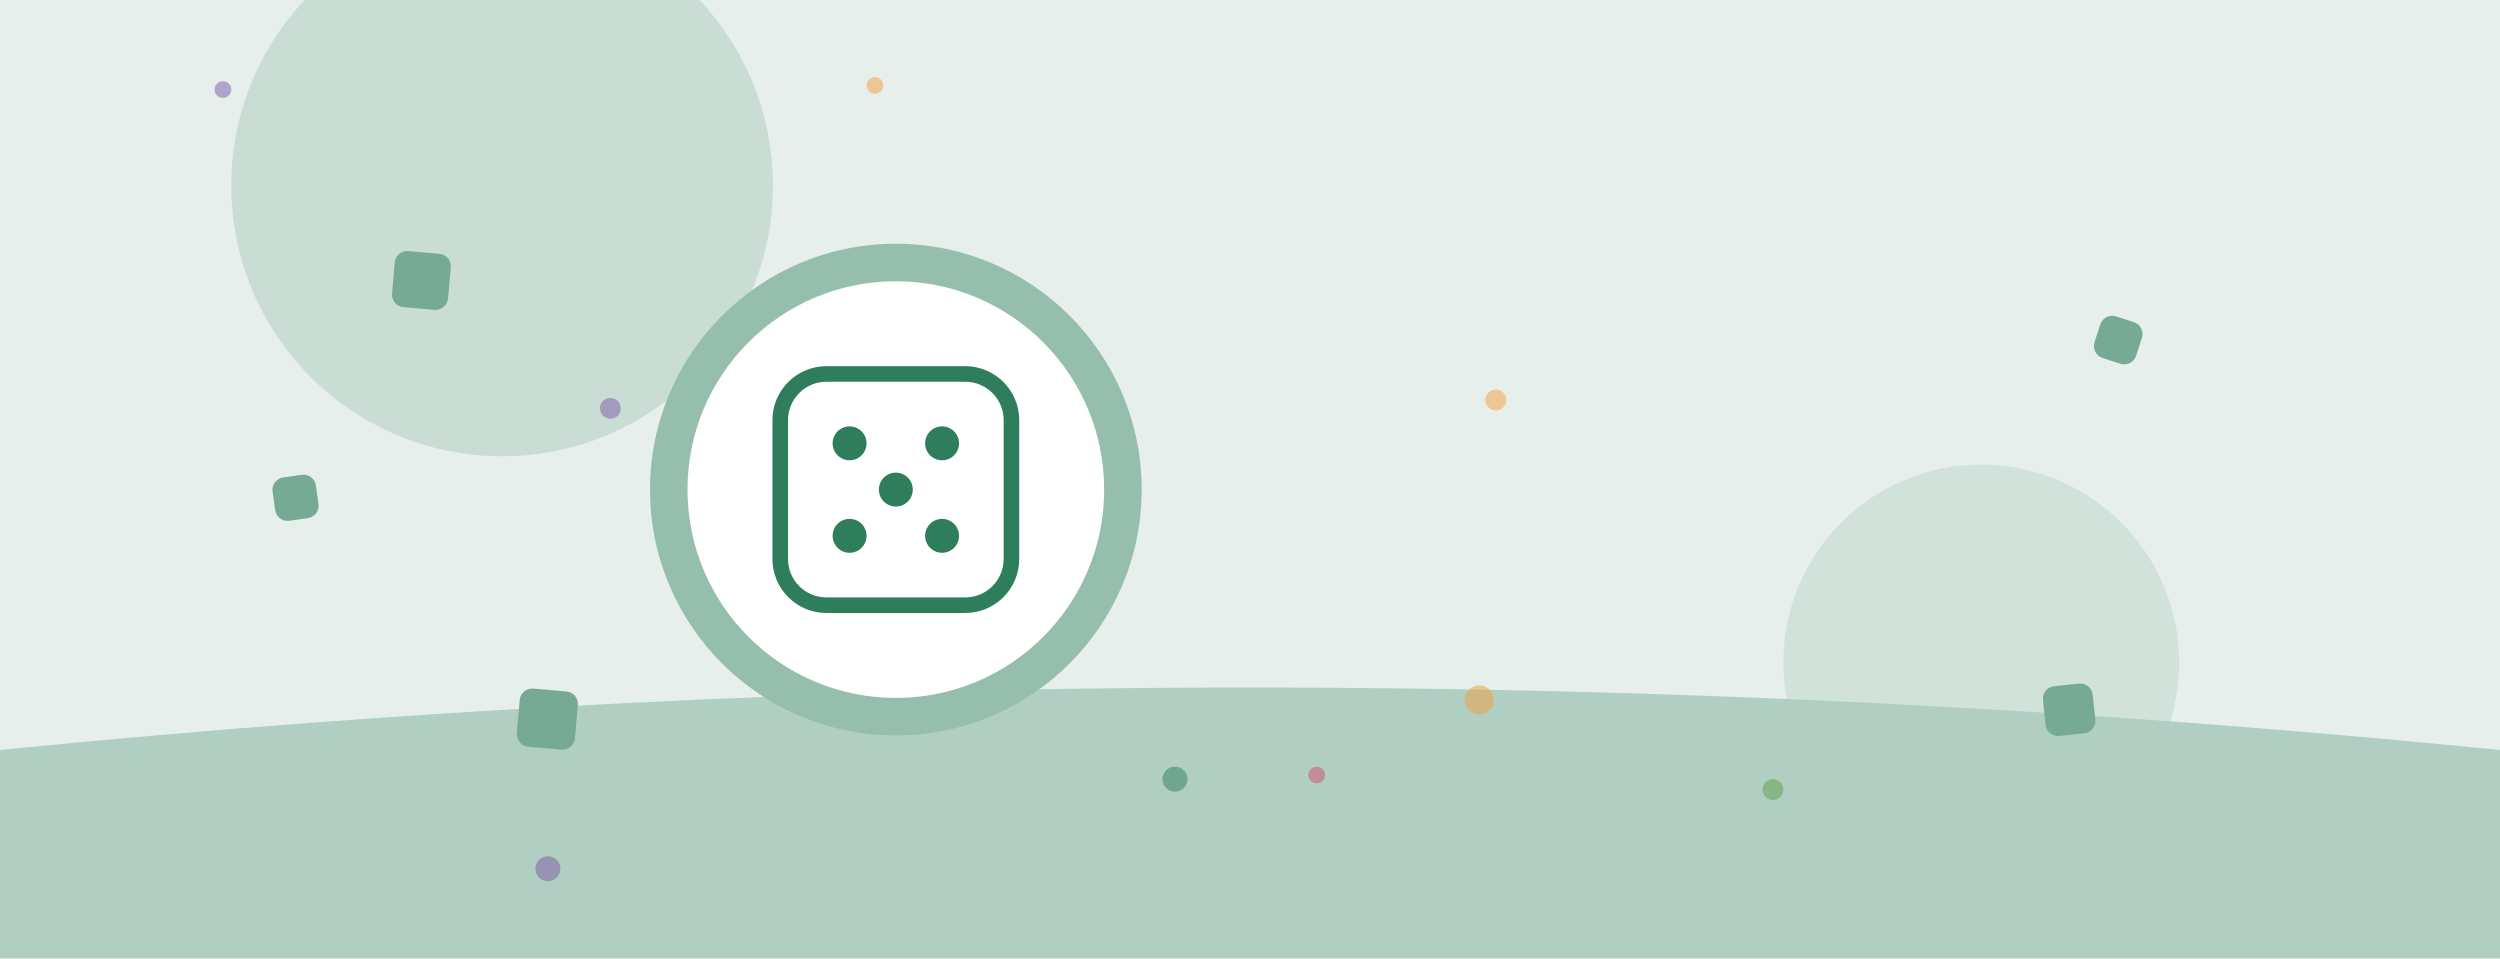
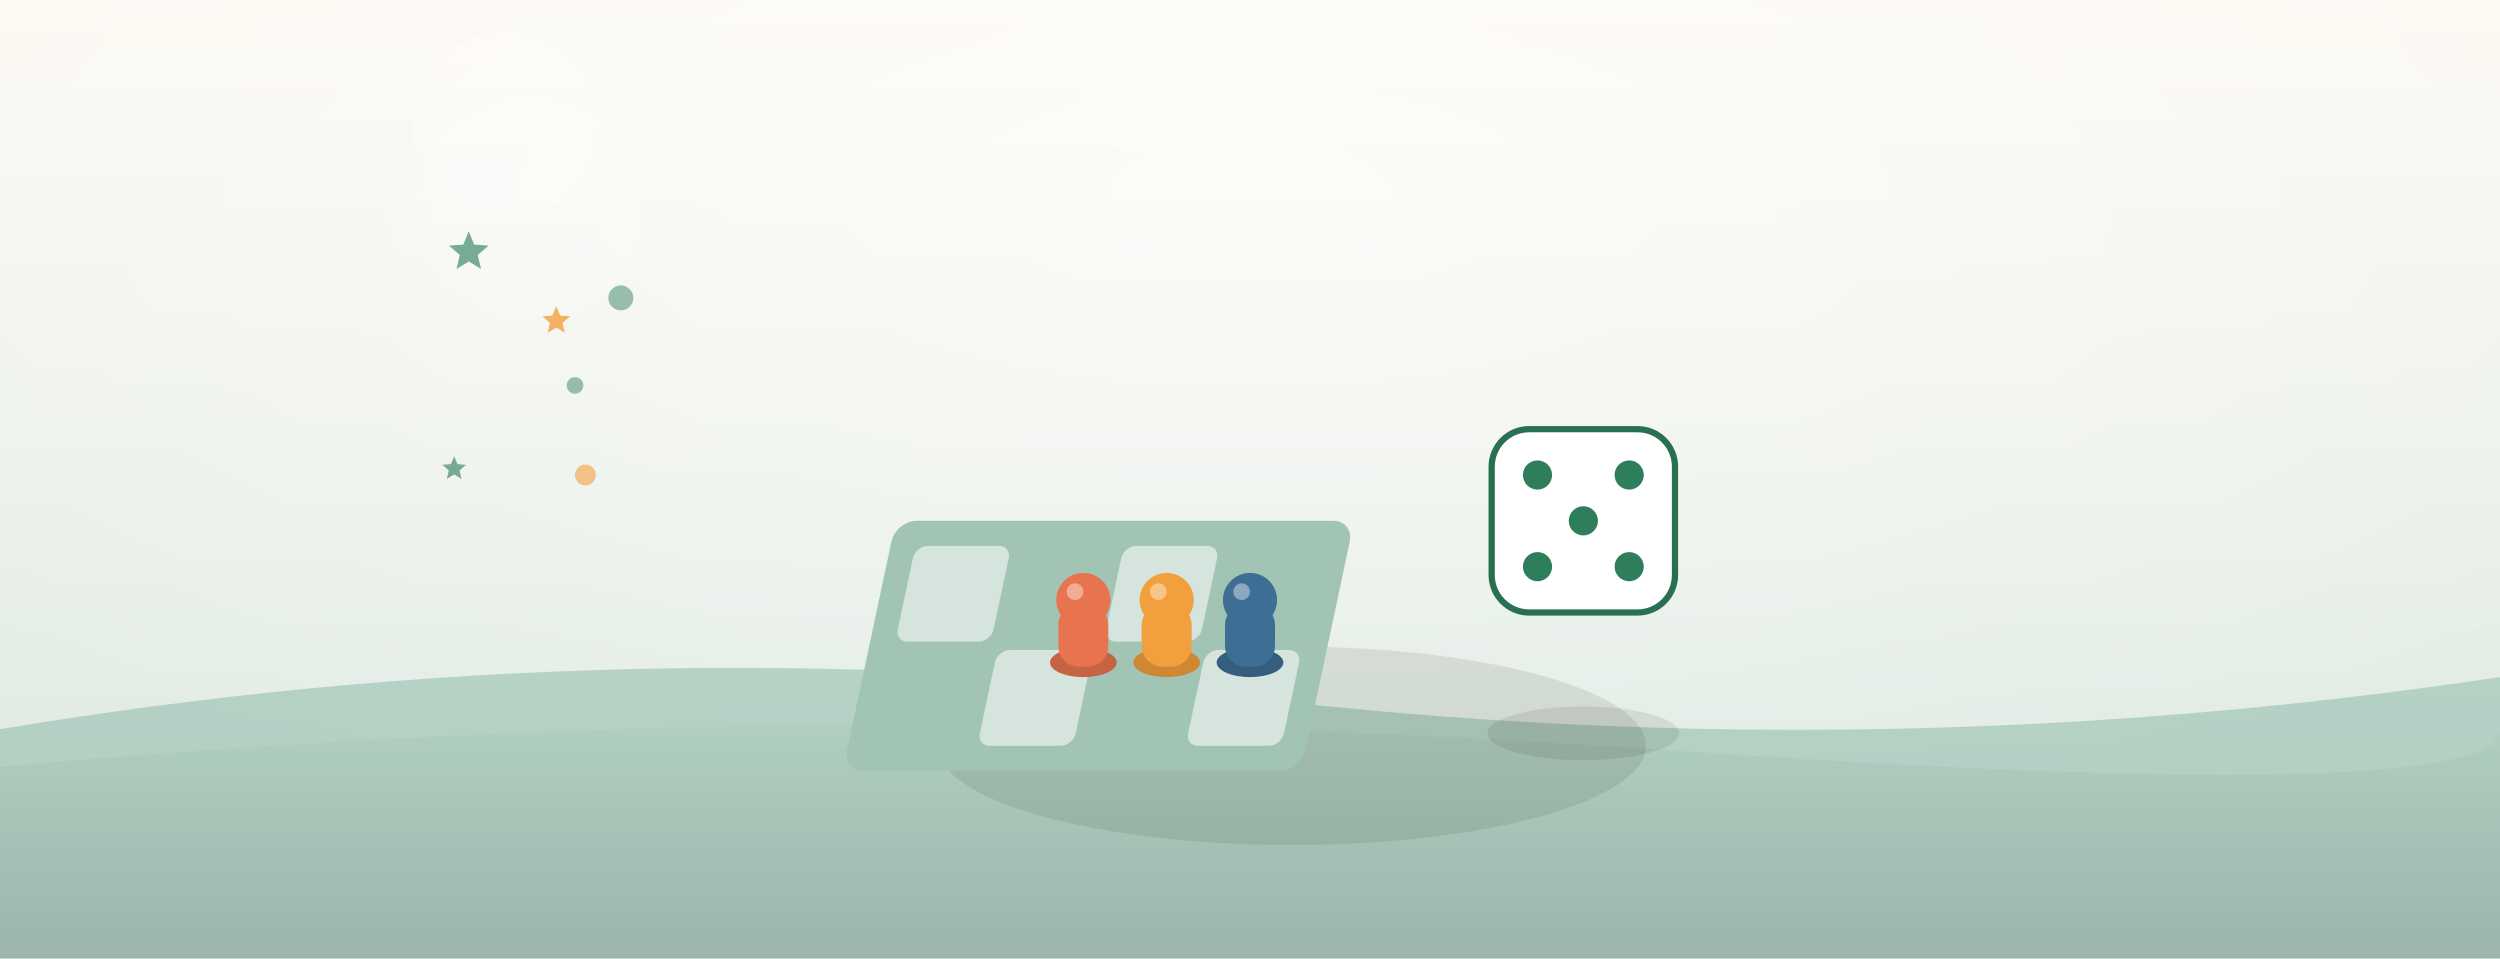
<svg xmlns="http://www.w3.org/2000/svg" viewBox="0 0 1200 460">
-   <rect width="1200" height="460" rx="0" fill="#e6efeb" />
-   <circle cx="241" cy="89" r="130" fill="#c9ddd4" />
-   <circle cx="951" cy="318" r="95" fill="#d1e2db" />
-   <path d="M0 460 L0 360 Q 600.0 300 1200 360 L1200 460 Z" fill="#b0cec1" />
-   <rect x="190" y="120" width="27" height="27" rx="6" fill="#77aa94" transform="rotate(5 190 120)" />
-   <rect x="250" y="330" width="28" height="28" rx="6" fill="#77aa94" transform="rotate(5 250 330)" />
-   <rect x="130" y="230" width="21" height="21" rx="6" fill="#77aa94" transform="rotate(-8 130 230)" />
-   <rect x="980" y="330" width="24" height="24" rx="6" fill="#77aa94" transform="rotate(-6 980 330)" />
-   <rect x="1010" y="150" width="21" height="21" rx="6" fill="#77aa94" transform="rotate(18 1010 150)" />
-   <circle cx="107" cy="43" r="4" fill="#7E57A6" opacity=".5" />
-   <circle cx="521" cy="236" r="4" fill="#5B9E4A" opacity=".5" />
-   <circle cx="564" cy="374" r="6" fill="#2E7D5B" opacity=".5" />
-   <circle cx="710" cy="336" r="7" fill="#F2A03D" opacity=".5" />
-   <circle cx="718" cy="192" r="5" fill="#F2A03D" opacity=".5" />
-   <circle cx="632" cy="372" r="4" fill="#D24D6E" opacity=".5" />
-   <circle cx="420" cy="41" r="4" fill="#F2A03D" opacity=".5" />
-   <circle cx="293" cy="196" r="5" fill="#7E57A6" opacity=".5" />
-   <circle cx="851" cy="379" r="5" fill="#5B9E4A" opacity=".5" />
-   <circle cx="263" cy="417" r="6" fill="#7E57A6" opacity=".5" />
-   <circle cx="430" cy="235" r="118" fill="#96bead" />
-   <circle cx="430" cy="235" r="100" fill="#fff" />
-   <g transform="translate(341.2 146.2) scale(7.4)" fill="none" stroke="#2E7D5B" stroke-width="1.01" stroke-linecap="round" stroke-linejoin="round" color="#2E7D5B">
-     <rect x="4.5" y="4.5" width="15" height="15" rx="3" />
-     <circle cx="9" cy="9" r="1.1" fill="currentColor" stroke="none" />
-     <circle cx="15" cy="9" r="1.1" fill="currentColor" stroke="none" />
-     <circle cx="12" cy="12" r="1.1" fill="currentColor" stroke="none" />
-     <circle cx="9" cy="15" r="1.1" fill="currentColor" stroke="none" />
-     <circle cx="15" cy="15" r="1.1" fill="currentColor" stroke="none" />
+   <defs>
+     <linearGradient id="sky" x1="0" y1="0" x2="0" y2="1">
+       <stop offset="0" stop-color="#FCF8F1" />
+       <stop offset="1" stop-color="#d9e8e1" />
+     </linearGradient>
+     <linearGradient id="grd" x1="0" y1="0" x2="0" y2="1">
+       <stop offset="0" stop-color="#b0cec1" />
+       <stop offset="1" stop-color="#9bb5aa" />
+     </linearGradient>
+     <radialGradient id="glow" cx="0.5" cy="0.2" r="0.7">
+       <stop offset="0" stop-color="#ffffff" stop-opacity="0.6" />
+       <stop offset="1" stop-color="#ffffff" stop-opacity="0" />
+     </radialGradient>
+   </defs>
+   <rect width="1200" height="460" fill="url(#sky)" />
+   <rect width="1200" height="460" fill="url(#glow)" />
+   <circle cx="254" cy="100" r="55" fill="#ffffff" opacity="0.18" />
+   <circle cx="550" cy="40" r="34" fill="#ffffff" opacity="0.18" />
+   <circle cx="243" cy="60" r="45" fill="#ffffff" opacity="0.18" />
+   <path d="M0 350 Q300 300 600 335 T1200 325 L1200 460 L0 460 Z" fill="#96bead" opacity=".6" />
+   <path d="M0 368 Q400 332 800 360 T1200 350 L1200 460 L0 460 Z" fill="url(#grd)" />
+   <ellipse cx="620" cy="358" rx="170" ry="47.6" fill="#1b1a18" opacity="0.10" />
+   <g transform="translate(430 250) skewX(-12)">
+     <rect width="220" height="120" rx="10" fill="#a1c4b5" />
+     <rect x="12" y="12" width="46" height="46" rx="6" fill="#d5e5de" />
+     <rect x="112" y="12" width="46" height="46" rx="6" fill="#d5e5de" />
+     <rect x="62" y="62" width="46" height="46" rx="6" fill="#d5e5de" />
+     <rect x="162" y="62" width="46" height="46" rx="6" fill="#d5e5de" />
  </g>
+   <ellipse cx="760" cy="352" rx="46" ry="12.88" fill="#1b1a18" opacity="0.10" />
+   <rect x="716" y="206" width="88" height="88" rx="18" fill="#ffffff" stroke="#297052" stroke-width="3" />
+   <circle cx="738" cy="228" r="7" fill="#2E7D5B" />
+   <circle cx="782" cy="228" r="7" fill="#2E7D5B" />
+   <circle cx="760" cy="250" r="7" fill="#2E7D5B" />
+   <circle cx="738" cy="272" r="7" fill="#2E7D5B" />
+   <circle cx="782" cy="272" r="7" fill="#2E7D5B" />
+   <ellipse cx="520" cy="318" rx="16" ry="7" fill="#c56343" />
+   <rect x="508" y="290" width="24" height="30" rx="10" fill="#E8744F" />
+   <circle cx="520" cy="288" r="13" fill="#E8744F" />
+   <circle cx="516" cy="284" r="4" fill="#ffffff" opacity=".4" />
+   <ellipse cx="560" cy="318" rx="16" ry="7" fill="#ce8834" />
+   <rect x="548" y="290" width="24" height="30" rx="10" fill="#F2A03D" />
+   <circle cx="560" cy="288" r="13" fill="#F2A03D" />
+   <circle cx="556" cy="284" r="4" fill="#ffffff" opacity=".4" />
+   <ellipse cx="600" cy="318" rx="16" ry="7" fill="#355e7e" />
+   <rect x="588" y="290" width="24" height="30" rx="10" fill="#3E6E94" />
+   <circle cx="600" cy="288" r="13" fill="#3E6E94" />
+   <circle cx="596" cy="284" r="4" fill="#ffffff" opacity=".4" />
+   <polygon points="267.0,147.0 268.9,151.5 273.7,151.8 270.0,155.0 271.1,159.7 267.0,157.2 262.9,159.7 264.0,155.0 260.3,151.8 265.1,151.5" fill="#F2A03D" opacity="0.8" />
+   <polygon points="225.0,111.0 227.6,117.4 234.5,117.9 229.3,122.4 230.9,129.1 225.0,125.5 219.1,129.1 220.7,122.4 215.5,117.9 222.4,117.4" fill="#58977c" opacity="0.8" />
+   <polygon points="218.0,219.0 219.6,222.8 223.7,223.1 220.6,225.8 221.5,229.9 218.0,227.7 214.5,229.9 215.4,225.8 212.3,223.1 216.4,222.8" fill="#58977c" opacity="0.8" />
+   <circle cx="298" cy="143" r="6" fill="#58977c" opacity="0.6" />
+   <circle cx="281" cy="228" r="5" fill="#F2A03D" opacity="0.6" />
+   <circle cx="276" cy="185" r="4" fill="#58977c" opacity="0.6" />
</svg>
